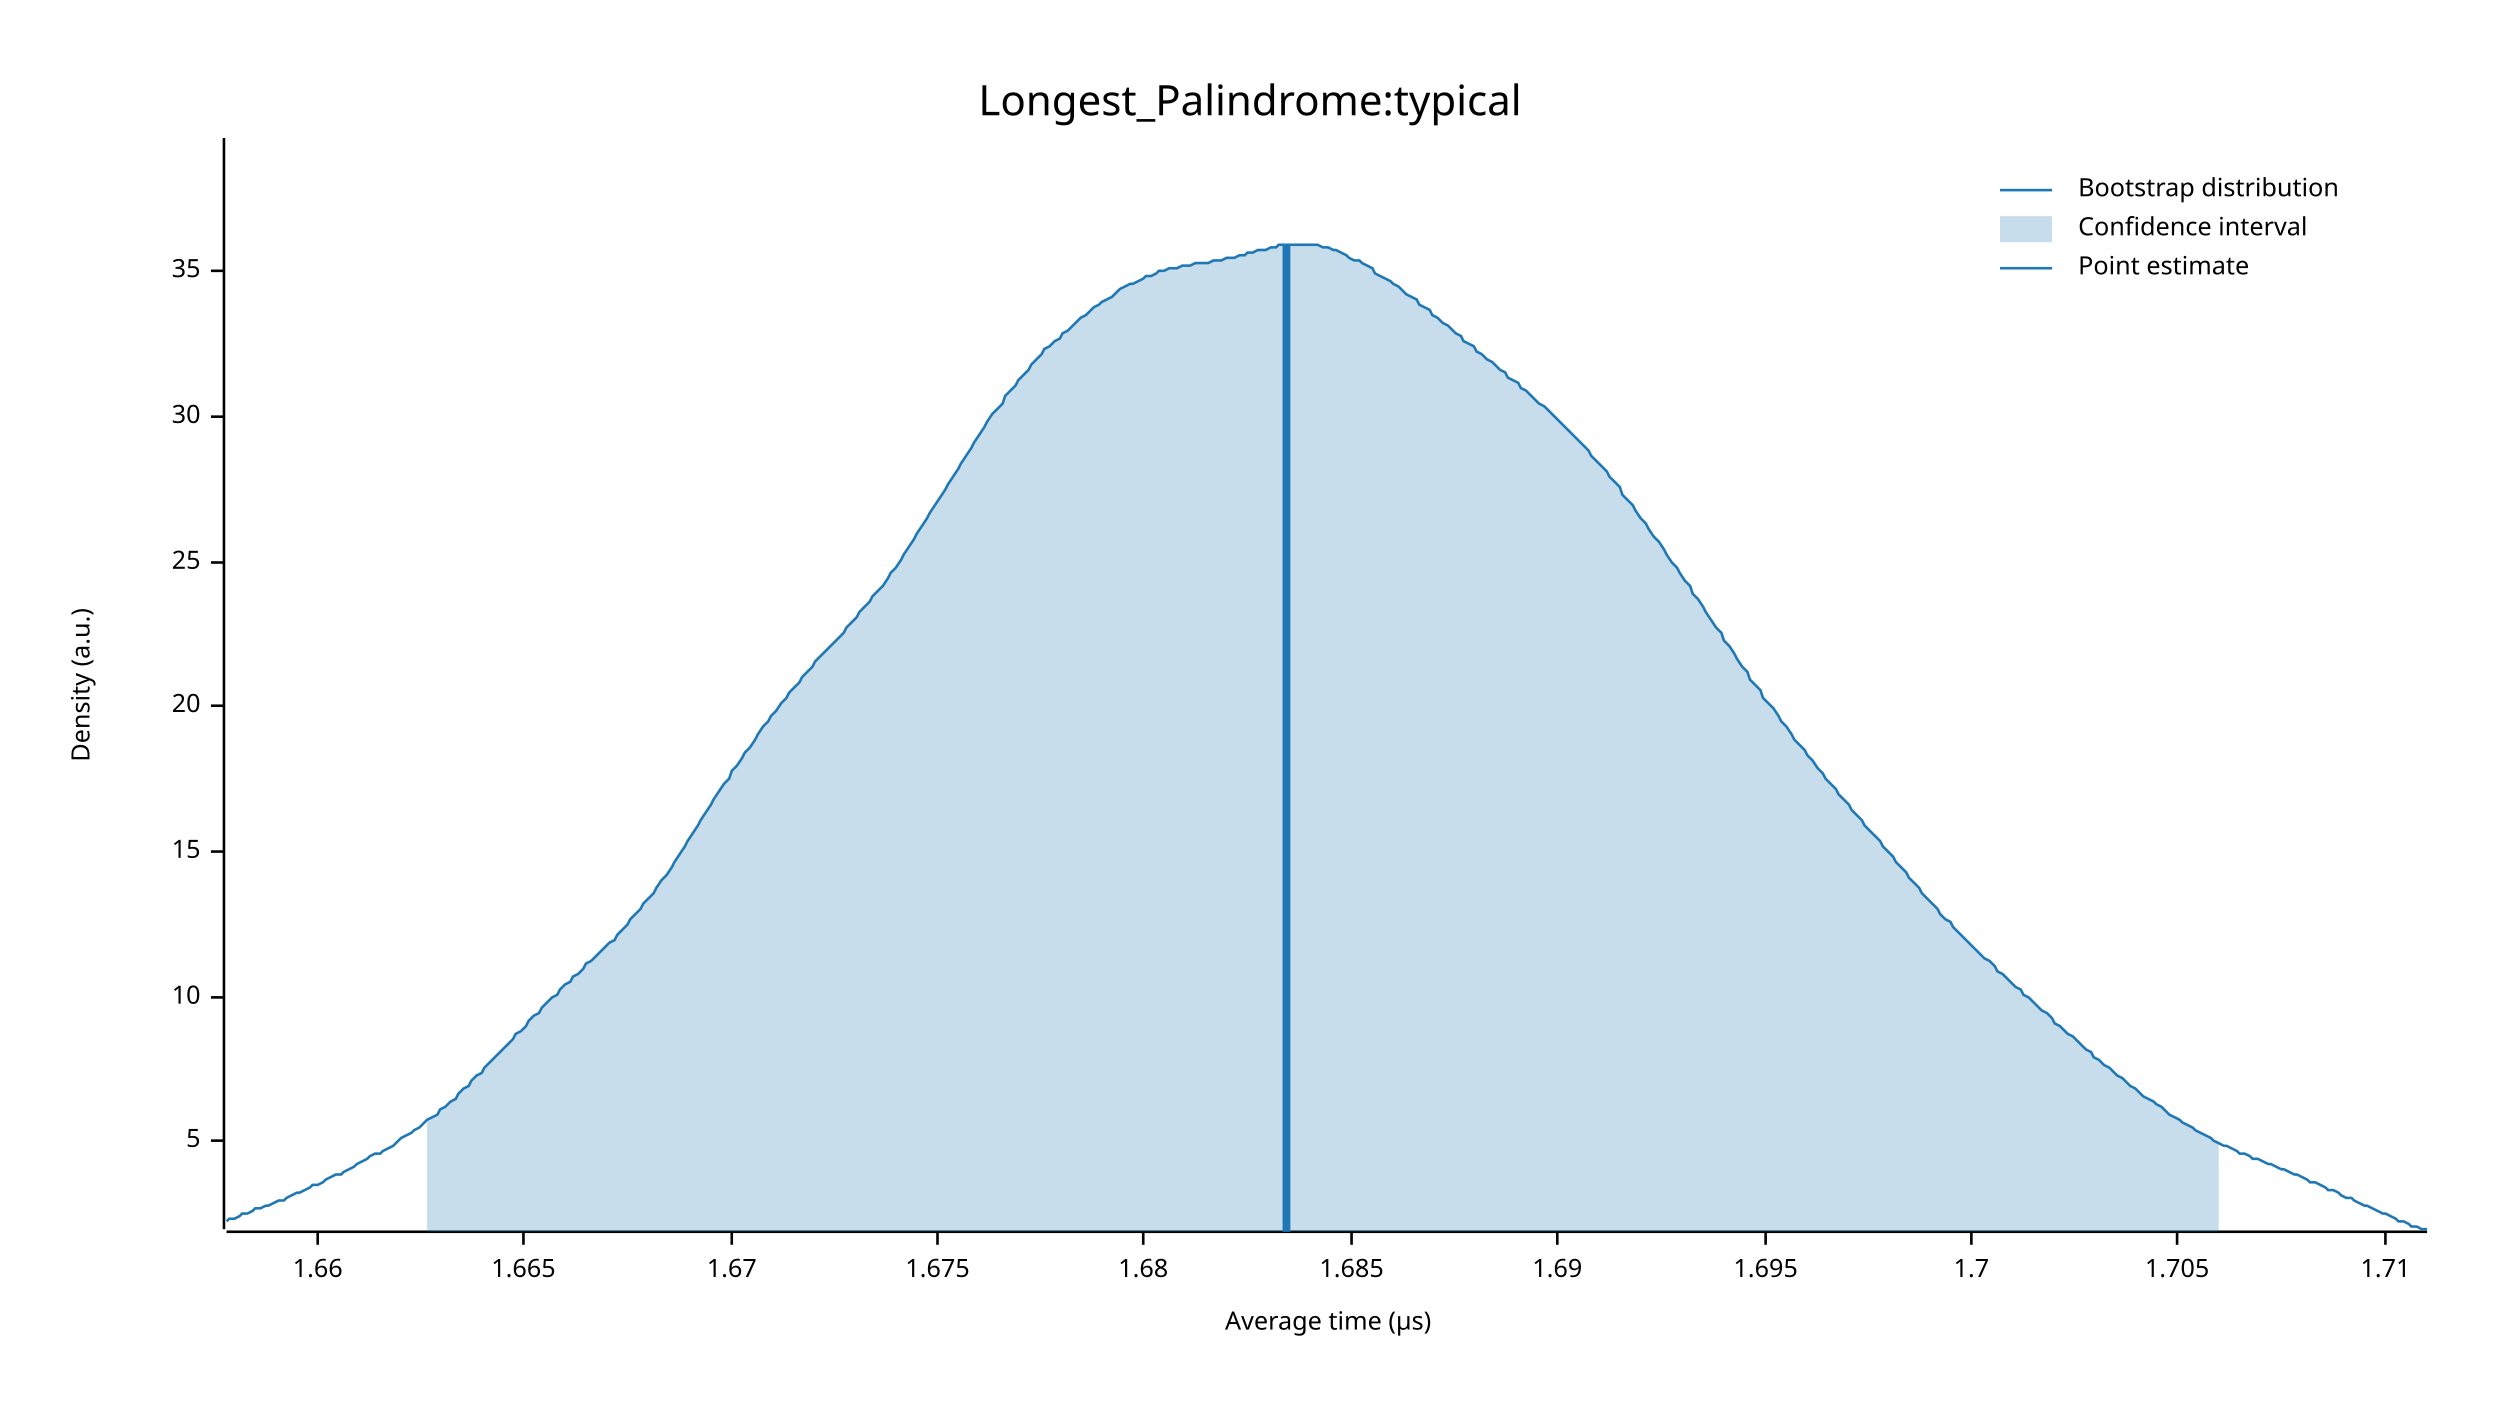
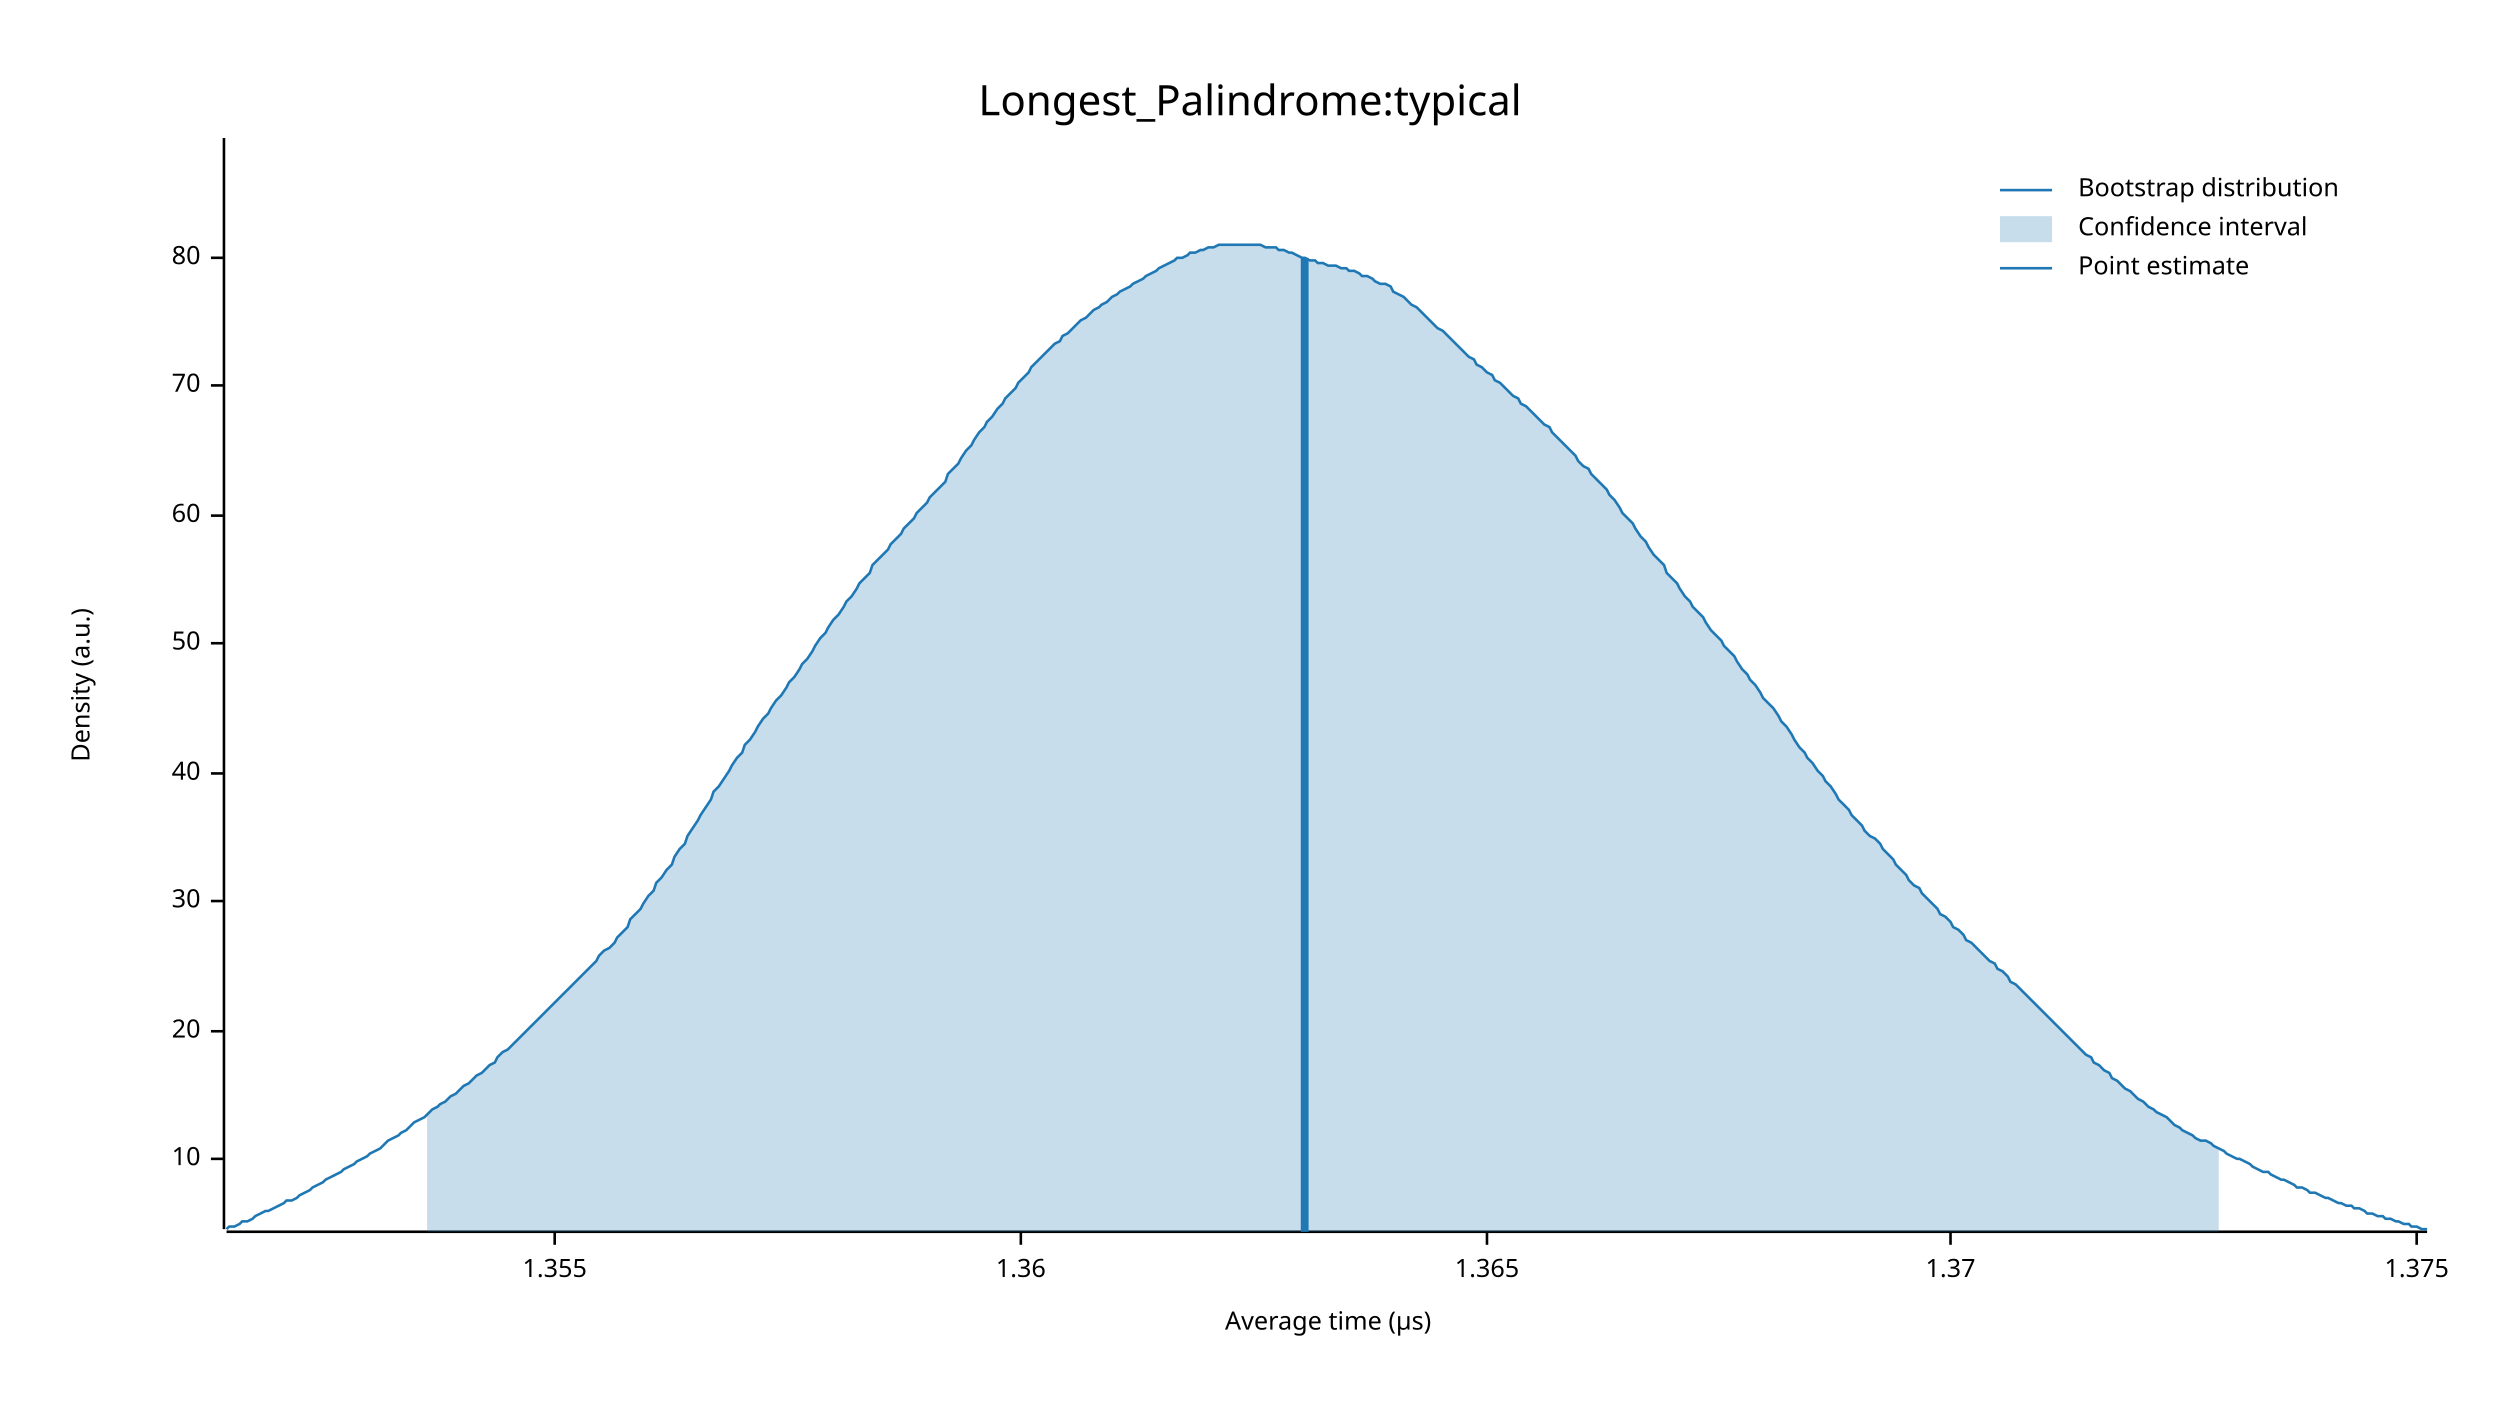
<svg xmlns="http://www.w3.org/2000/svg" width="960" height="540" viewBox="0 0 960 540">
  <text x="480" y="32" dy="0.76em" text-anchor="middle" font-family="sans-serif" font-size="16.129" opacity="1" fill="#000000">
Longest_Palindrome:typical
</text>
  <text x="27" y="263" dy="0.76em" text-anchor="middle" font-family="sans-serif" font-size="9.677" opacity="1" fill="#000000" transform="rotate(270, 27, 263)">
Density (a.u.)
</text>
  <text x="510" y="513" dy="-0.5ex" text-anchor="middle" font-family="sans-serif" font-size="9.677" opacity="1" fill="#000000">
Average time (µs)
</text>
  <polyline fill="none" opacity="1" stroke="#000000" stroke-width="1" points="86,53 86,472 " />
-   <text x="77" y="438" dy="0.5ex" text-anchor="end" font-family="sans-serif" font-size="9.677" opacity="1" fill="#000000">
- 5
- </text>
-   <polyline fill="none" opacity="1" stroke="#000000" stroke-width="1" points="81,438 86,438 " />
-   <text x="77" y="383" dy="0.5ex" text-anchor="end" font-family="sans-serif" font-size="9.677" opacity="1" fill="#000000">
+   <text x="77" y="445" dy="0.5ex" text-anchor="end" font-family="sans-serif" font-size="9.677" opacity="1" fill="#000000">
10
</text>
-   <polyline fill="none" opacity="1" stroke="#000000" stroke-width="1" points="81,383 86,383 " />
-   <text x="77" y="327" dy="0.5ex" text-anchor="end" font-family="sans-serif" font-size="9.677" opacity="1" fill="#000000">
- 15
- </text>
-   <polyline fill="none" opacity="1" stroke="#000000" stroke-width="1" points="81,327 86,327 " />
-   <text x="77" y="271" dy="0.5ex" text-anchor="end" font-family="sans-serif" font-size="9.677" opacity="1" fill="#000000">
+   <polyline fill="none" opacity="1" stroke="#000000" stroke-width="1" points="81,445 86,445 " />
+   <text x="77" y="396" dy="0.5ex" text-anchor="end" font-family="sans-serif" font-size="9.677" opacity="1" fill="#000000">
20
</text>
-   <polyline fill="none" opacity="1" stroke="#000000" stroke-width="1" points="81,271 86,271 " />
-   <text x="77" y="216" dy="0.5ex" text-anchor="end" font-family="sans-serif" font-size="9.677" opacity="1" fill="#000000">
- 25
- </text>
-   <polyline fill="none" opacity="1" stroke="#000000" stroke-width="1" points="81,216 86,216 " />
-   <text x="77" y="160" dy="0.5ex" text-anchor="end" font-family="sans-serif" font-size="9.677" opacity="1" fill="#000000">
+   <polyline fill="none" opacity="1" stroke="#000000" stroke-width="1" points="81,396 86,396 " />
+   <text x="77" y="346" dy="0.5ex" text-anchor="end" font-family="sans-serif" font-size="9.677" opacity="1" fill="#000000">
30
</text>
-   <polyline fill="none" opacity="1" stroke="#000000" stroke-width="1" points="81,160 86,160 " />
-   <text x="77" y="104" dy="0.5ex" text-anchor="end" font-family="sans-serif" font-size="9.677" opacity="1" fill="#000000">
- 35
+   <polyline fill="none" opacity="1" stroke="#000000" stroke-width="1" points="81,346 86,346 " />
+   <text x="77" y="297" dy="0.5ex" text-anchor="end" font-family="sans-serif" font-size="9.677" opacity="1" fill="#000000">
+ 40
</text>
-   <polyline fill="none" opacity="1" stroke="#000000" stroke-width="1" points="81,104 86,104 " />
+   <polyline fill="none" opacity="1" stroke="#000000" stroke-width="1" points="81,297 86,297 " />
+   <text x="77" y="247" dy="0.5ex" text-anchor="end" font-family="sans-serif" font-size="9.677" opacity="1" fill="#000000">
+ 50
+ </text>
+   <polyline fill="none" opacity="1" stroke="#000000" stroke-width="1" points="81,247 86,247 " />
+   <text x="77" y="198" dy="0.5ex" text-anchor="end" font-family="sans-serif" font-size="9.677" opacity="1" fill="#000000">
+ 60
+ </text>
+   <polyline fill="none" opacity="1" stroke="#000000" stroke-width="1" points="81,198 86,198 " />
+   <text x="77" y="148" dy="0.5ex" text-anchor="end" font-family="sans-serif" font-size="9.677" opacity="1" fill="#000000">
+ 70
+ </text>
+   <polyline fill="none" opacity="1" stroke="#000000" stroke-width="1" points="81,148 86,148 " />
+   <text x="77" y="99" dy="0.5ex" text-anchor="end" font-family="sans-serif" font-size="9.677" opacity="1" fill="#000000">
+ 80
+ </text>
+   <polyline fill="none" opacity="1" stroke="#000000" stroke-width="1" points="81,99 86,99 " />
  <polyline fill="none" opacity="1" stroke="#000000" stroke-width="1" points="87,473 932,473 " />
-   <text x="122" y="483" dy="0.76em" text-anchor="middle" font-family="sans-serif" font-size="9.677" opacity="1" fill="#000000">
- 1.66
+   <text x="213" y="483" dy="0.76em" text-anchor="middle" font-family="sans-serif" font-size="9.677" opacity="1" fill="#000000">
+ 1.355
</text>
-   <polyline fill="none" opacity="1" stroke="#000000" stroke-width="1" points="122,473 122,478 " />
-   <text x="201" y="483" dy="0.76em" text-anchor="middle" font-family="sans-serif" font-size="9.677" opacity="1" fill="#000000">
- 1.665
+   <polyline fill="none" opacity="1" stroke="#000000" stroke-width="1" points="213,473 213,478 " />
+   <text x="392" y="483" dy="0.76em" text-anchor="middle" font-family="sans-serif" font-size="9.677" opacity="1" fill="#000000">
+ 1.36
</text>
-   <polyline fill="none" opacity="1" stroke="#000000" stroke-width="1" points="201,473 201,478 " />
-   <text x="281" y="483" dy="0.76em" text-anchor="middle" font-family="sans-serif" font-size="9.677" opacity="1" fill="#000000">
- 1.67
+   <polyline fill="none" opacity="1" stroke="#000000" stroke-width="1" points="392,473 392,478 " />
+   <text x="571" y="483" dy="0.76em" text-anchor="middle" font-family="sans-serif" font-size="9.677" opacity="1" fill="#000000">
+ 1.365
</text>
-   <polyline fill="none" opacity="1" stroke="#000000" stroke-width="1" points="281,473 281,478 " />
-   <text x="360" y="483" dy="0.76em" text-anchor="middle" font-family="sans-serif" font-size="9.677" opacity="1" fill="#000000">
- 1.675
+   <polyline fill="none" opacity="1" stroke="#000000" stroke-width="1" points="571,473 571,478 " />
+   <text x="749" y="483" dy="0.76em" text-anchor="middle" font-family="sans-serif" font-size="9.677" opacity="1" fill="#000000">
+ 1.37
</text>
-   <polyline fill="none" opacity="1" stroke="#000000" stroke-width="1" points="360,473 360,478 " />
-   <text x="439" y="483" dy="0.76em" text-anchor="middle" font-family="sans-serif" font-size="9.677" opacity="1" fill="#000000">
- 1.68
+   <polyline fill="none" opacity="1" stroke="#000000" stroke-width="1" points="749,473 749,478 " />
+   <text x="928" y="483" dy="0.76em" text-anchor="middle" font-family="sans-serif" font-size="9.677" opacity="1" fill="#000000">
+ 1.375
</text>
-   <polyline fill="none" opacity="1" stroke="#000000" stroke-width="1" points="439,473 439,478 " />
-   <text x="519" y="483" dy="0.76em" text-anchor="middle" font-family="sans-serif" font-size="9.677" opacity="1" fill="#000000">
- 1.685
- </text>
-   <polyline fill="none" opacity="1" stroke="#000000" stroke-width="1" points="519,473 519,478 " />
-   <text x="598" y="483" dy="0.76em" text-anchor="middle" font-family="sans-serif" font-size="9.677" opacity="1" fill="#000000">
- 1.69
- </text>
-   <polyline fill="none" opacity="1" stroke="#000000" stroke-width="1" points="598,473 598,478 " />
-   <text x="678" y="483" dy="0.76em" text-anchor="middle" font-family="sans-serif" font-size="9.677" opacity="1" fill="#000000">
- 1.695
- </text>
-   <polyline fill="none" opacity="1" stroke="#000000" stroke-width="1" points="678,473 678,478 " />
-   <text x="757" y="483" dy="0.76em" text-anchor="middle" font-family="sans-serif" font-size="9.677" opacity="1" fill="#000000">
- 1.7
- </text>
-   <polyline fill="none" opacity="1" stroke="#000000" stroke-width="1" points="757,473 757,478 " />
-   <text x="836" y="483" dy="0.76em" text-anchor="middle" font-family="sans-serif" font-size="9.677" opacity="1" fill="#000000">
- 1.705
- </text>
-   <polyline fill="none" opacity="1" stroke="#000000" stroke-width="1" points="836,473 836,478 " />
-   <text x="916" y="483" dy="0.76em" text-anchor="middle" font-family="sans-serif" font-size="9.677" opacity="1" fill="#000000">
- 1.71
- </text>
-   <polyline fill="none" opacity="1" stroke="#000000" stroke-width="1" points="916,473 916,478 " />
-   <polyline fill="none" opacity="1" stroke="#1F78B4" stroke-width="1" points="87,469 88,468 90,468 92,467 93,466 95,466 97,465 98,464 100,464 102,463 103,463 105,462 107,461 109,461 110,460 112,459 114,458 115,458 117,457 119,456 120,455 122,455 124,454 125,453 127,452 129,451 131,451 132,450 134,449 136,448 137,447 139,446 141,445 142,444 144,443 146,443 147,442 149,441 151,440 153,438 154,437 156,436 158,435 159,434 161,433 163,431 164,430 166,429 168,428 169,426 171,425 173,423 175,422 176,420 178,418 180,417 181,415 183,413 185,412 186,410 188,408 190,406 191,405 193,403 195,401 197,399 198,397 200,396 202,394 203,392 205,390 207,389 208,387 210,385 212,383 214,382 215,380 217,378 219,377 220,375 222,374 224,372 225,370 227,369 229,367 230,366 232,364 234,362 236,361 237,359 239,357 241,355 242,353 244,351 246,349 247,347 249,345 251,343 252,341 254,338 256,336 258,333 259,331 261,328 263,325 264,323 266,320 268,317 269,315 271,312 273,309 274,307 276,304 278,301 280,299 281,296 283,294 285,291 286,289 288,287 290,284 291,282 293,279 295,277 296,275 298,273 300,270 302,268 303,266 305,264 307,262 308,260 310,258 312,256 313,254 315,252 317,250 318,249 320,247 322,245 324,243 325,241 327,239 329,237 330,235 332,233 334,231 335,229 337,227 339,225 341,222 342,220 344,218 346,215 347,213 349,210 351,207 352,205 354,202 356,199 357,197 359,194 361,191 363,188 364,186 366,183 368,180 369,178 371,175 373,172 374,170 376,167 378,164 379,162 381,159 383,157 385,155 386,152 388,150 390,148 391,146 393,144 395,142 396,140 398,138 400,136 401,134 403,133 405,131 407,130 408,128 410,127 412,125 413,124 415,122 417,121 418,120 420,118 422,117 423,116 425,115 427,114 429,112 430,111 432,110 434,109 435,109 437,108 439,107 440,106 442,106 444,105 445,104 447,104 449,103 451,103 452,103 454,102 456,102 457,102 459,101 461,101 462,101 464,101 466,100 468,100 469,100 471,99 473,99 474,99 476,98 478,98 479,97 481,97 483,96 484,96 486,96 488,95 490,95 491,94 493,94 495,94 496,94 498,94 500,94 501,94 503,94 505,94 506,94 508,95 510,95 512,96 513,96 515,97 517,98 518,99 520,100 522,100 523,101 525,102 527,103 528,105 530,106 532,107 534,108 535,109 537,110 539,112 540,113 542,114 544,115 545,117 547,118 549,119 550,121 552,122 554,124 556,125 557,126 559,128 561,129 562,131 564,132 566,133 567,135 569,136 571,138 573,139 574,140 576,142 578,143 579,145 581,146 583,147 584,149 586,150 588,152 589,153 591,155 593,156 595,158 596,159 598,161 600,163 601,164 603,166 605,168 606,169 608,171 610,173 611,175 613,177 615,179 617,181 618,183 620,185 622,187 623,190 625,192 627,194 628,196 630,199 632,201 633,203 635,206 637,208 639,211 640,213 642,216 644,218 645,220 647,223 649,225 650,228 652,230 654,233 655,235 657,238 659,241 661,243 662,246 664,248 666,251 667,253 669,256 671,258 672,261 674,263 676,265 677,268 679,270 681,272 683,275 684,277 686,279 688,282 689,284 691,286 693,288 694,290 696,292 698,295 700,297 701,299 703,301 705,303 706,305 708,307 710,309 711,311 713,313 715,315 716,317 718,319 720,321 722,323 723,325 725,327 727,329 728,331 730,333 732,335 733,337 735,339 737,341 738,343 740,345 742,347 744,349 745,351 747,353 749,354 750,356 752,358 754,360 755,361 757,363 759,365 760,366 762,368 764,369 766,371 767,373 769,374 771,376 772,377 774,379 776,380 777,382 779,383 781,385 782,386 784,388 786,389 788,391 789,393 791,394 793,396 794,397 796,398 798,400 799,401 801,403 803,404 804,406 806,407 808,409 810,410 811,411 813,413 815,414 816,415 818,417 820,418 821,419 823,421 825,422 827,423 828,424 830,425 832,427 833,428 835,429 837,430 838,431 840,432 842,433 843,434 845,435 847,436 849,437 850,438 852,439 854,440 855,440 857,441 859,442 860,443 862,443 864,444 865,445 867,445 869,446 871,447 872,447 874,448 876,449 877,449 879,450 881,451 882,451 884,452 886,453 887,454 889,454 891,455 893,456 894,457 896,457 898,458 899,459 901,460 903,460 904,461 906,462 908,463 909,463 911,464 913,465 915,466 916,466 918,467 920,468 921,469 923,469 925,470 926,471 928,471 930,472 932,472 " />
-   <polygon opacity="0.25" fill="#1F78B4" points="164,430 166,429 168,428 169,426 171,425 173,423 175,422 176,420 178,418 180,417 181,415 183,413 185,412 186,410 188,408 190,406 191,405 193,403 195,401 197,399 198,397 200,396 202,394 203,392 205,390 207,389 208,387 210,385 212,383 214,382 215,380 217,378 219,377 220,375 222,374 224,372 225,370 227,369 229,367 230,366 232,364 234,362 236,361 237,359 239,357 241,355 242,353 244,351 246,349 247,347 249,345 251,343 252,341 254,338 256,336 258,333 259,331 261,328 263,325 264,323 266,320 268,317 269,315 271,312 273,309 274,307 276,304 278,301 280,299 281,296 283,294 285,291 286,289 288,287 290,284 291,282 293,279 295,277 296,275 298,273 300,270 302,268 303,266 305,264 307,262 308,260 310,258 312,256 313,254 315,252 317,250 318,249 320,247 322,245 324,243 325,241 327,239 329,237 330,235 332,233 334,231 335,229 337,227 339,225 341,222 342,220 344,218 346,215 347,213 349,210 351,207 352,205 354,202 356,199 357,197 359,194 361,191 363,188 364,186 366,183 368,180 369,178 371,175 373,172 374,170 376,167 378,164 379,162 381,159 383,157 385,155 386,152 388,150 390,148 391,146 393,144 395,142 396,140 398,138 400,136 401,134 403,133 405,131 407,130 408,128 410,127 412,125 413,124 415,122 417,121 418,120 420,118 422,117 423,116 425,115 427,114 429,112 430,111 432,110 434,109 435,109 437,108 439,107 440,106 442,106 444,105 445,104 447,104 449,103 451,103 452,103 454,102 456,102 457,102 459,101 461,101 462,101 464,101 466,100 468,100 469,100 471,99 473,99 474,99 476,98 478,98 479,97 481,97 483,96 484,96 486,96 488,95 490,95 491,94 493,94 495,94 496,94 498,94 500,94 501,94 503,94 505,94 506,94 508,95 510,95 512,96 513,96 515,97 517,98 518,99 520,100 522,100 523,101 525,102 527,103 528,105 530,106 532,107 534,108 535,109 537,110 539,112 540,113 542,114 544,115 545,117 547,118 549,119 550,121 552,122 554,124 556,125 557,126 559,128 561,129 562,131 564,132 566,133 567,135 569,136 571,138 573,139 574,140 576,142 578,143 579,145 581,146 583,147 584,149 586,150 588,152 589,153 591,155 593,156 595,158 596,159 598,161 600,163 601,164 603,166 605,168 606,169 608,171 610,173 611,175 613,177 615,179 617,181 618,183 620,185 622,187 623,190 625,192 627,194 628,196 630,199 632,201 633,203 635,206 637,208 639,211 640,213 642,216 644,218 645,220 647,223 649,225 650,228 652,230 654,233 655,235 657,238 659,241 661,243 662,246 664,248 666,251 667,253 669,256 671,258 672,261 674,263 676,265 677,268 679,270 681,272 683,275 684,277 686,279 688,282 689,284 691,286 693,288 694,290 696,292 698,295 700,297 701,299 703,301 705,303 706,305 708,307 710,309 711,311 713,313 715,315 716,317 718,319 720,321 722,323 723,325 725,327 727,329 728,331 730,333 732,335 733,337 735,339 737,341 738,343 740,345 742,347 744,349 745,351 747,353 749,354 750,356 752,358 754,360 755,361 757,363 759,365 760,366 762,368 764,369 766,371 767,373 769,374 771,376 772,377 774,379 776,380 777,382 779,383 781,385 782,386 784,388 786,389 788,391 789,393 791,394 793,396 794,397 796,398 798,400 799,401 801,403 803,404 804,406 806,407 808,409 810,410 811,411 813,413 815,414 816,415 818,417 820,418 821,419 823,421 825,422 827,423 828,424 830,425 832,427 833,428 835,429 837,430 838,431 840,432 842,433 843,434 845,435 847,436 849,437 850,438 852,439 852,473 164,473 " />
-   <polyline fill="none" opacity="1" stroke="#1F78B4" stroke-width="3" points="494,473 494,94 " />
+   <polyline fill="none" opacity="1" stroke="#000000" stroke-width="1" points="928,473 928,478 " />
+   <polyline fill="none" opacity="1" stroke="#1F78B4" stroke-width="1" points="87,472 88,471 90,471 92,470 93,469 95,469 97,468 98,467 100,466 102,465 103,465 105,464 107,463 109,462 110,461 112,461 114,460 115,459 117,458 119,457 120,456 122,455 124,454 125,453 127,452 129,451 131,450 132,449 134,448 136,447 137,446 139,445 141,444 142,443 144,442 146,441 147,440 149,438 151,437 153,436 154,435 156,434 158,432 159,431 161,430 163,429 164,428 166,426 168,425 169,424 171,423 173,421 175,420 176,419 178,417 180,416 181,415 183,413 185,412 186,411 188,409 190,408 191,406 193,404 195,403 197,401 198,400 200,398 202,396 203,395 205,393 207,391 208,390 210,388 212,386 214,384 215,383 217,381 219,379 220,378 222,376 224,374 225,373 227,371 229,369 230,367 232,365 234,364 236,362 237,360 239,358 241,356 242,353 244,351 246,349 247,347 249,344 251,342 252,339 254,337 256,334 258,332 259,329 261,326 263,324 264,321 266,318 268,315 269,313 271,310 273,307 274,304 276,302 278,299 280,296 281,294 283,291 285,289 286,286 288,284 290,281 291,279 293,276 295,274 296,272 298,269 300,267 302,264 303,262 305,260 307,257 308,255 310,253 312,250 313,248 315,245 317,243 318,241 320,238 322,236 324,233 325,231 327,229 329,226 330,224 332,222 334,220 335,217 337,215 339,213 341,211 342,209 344,207 346,205 347,203 349,201 351,199 352,197 354,195 356,193 357,191 359,189 361,187 363,185 364,182 366,180 368,178 369,176 371,173 373,171 374,169 376,166 378,164 379,162 381,160 383,157 385,155 386,153 388,151 390,149 391,147 393,145 395,143 396,141 398,139 400,137 401,136 403,134 405,132 407,131 408,129 410,128 412,126 413,125 415,123 417,122 418,121 420,119 422,118 423,117 425,116 427,114 429,113 430,112 432,111 434,110 435,109 437,108 439,107 440,106 442,105 444,104 445,103 447,102 449,101 451,100 452,99 454,99 456,98 457,97 459,97 461,96 462,96 464,95 466,95 468,94 469,94 471,94 473,94 474,94 476,94 478,94 479,94 481,94 483,94 484,94 486,95 488,95 490,95 491,96 493,96 495,97 496,97 498,98 500,99 501,99 503,100 505,100 506,101 508,101 510,102 512,102 513,102 515,103 517,103 518,104 520,104 522,105 523,106 525,106 527,107 528,108 530,109 532,109 534,110 535,112 537,113 539,114 540,115 542,117 544,118 545,119 547,121 549,123 550,124 552,126 554,127 556,129 557,130 559,132 561,134 562,135 564,137 566,138 567,140 569,141 571,143 573,144 574,146 576,147 578,149 579,150 581,152 583,153 584,155 586,156 588,158 589,159 591,161 593,163 595,164 596,166 598,168 600,170 601,171 603,173 605,175 606,177 608,179 610,180 611,182 613,184 615,186 617,188 618,190 620,192 622,195 623,197 625,199 627,201 628,203 630,206 632,208 633,210 635,213 637,215 639,217 640,220 642,222 644,224 645,226 647,229 649,231 650,233 652,235 654,237 655,239 657,242 659,244 661,246 662,248 664,250 666,252 667,254 669,257 671,259 672,261 674,263 676,266 677,268 679,270 681,272 683,275 684,277 686,279 688,282 689,284 691,287 693,289 694,291 696,293 698,296 700,298 701,300 703,302 705,305 706,307 708,309 710,311 711,313 713,315 715,317 716,319 718,321 720,322 722,324 723,326 725,328 727,330 728,332 730,334 732,336 733,338 735,340 737,341 738,343 740,345 742,347 744,349 745,351 747,352 749,354 750,356 752,357 754,359 755,361 757,362 759,364 760,365 762,367 764,369 766,370 767,372 769,373 771,375 772,377 774,378 776,380 777,381 779,383 781,385 782,386 784,388 786,390 788,392 789,393 791,395 793,397 794,398 796,400 798,402 799,403 801,405 803,406 804,408 806,409 808,411 810,412 811,414 813,415 815,417 816,418 818,419 820,421 821,422 823,423 825,425 827,426 828,427 830,428 832,429 833,430 835,432 837,433 838,434 840,435 842,436 843,437 845,438 847,438 849,439 850,440 852,441 854,442 855,443 857,444 859,445 860,445 862,446 864,447 865,448 867,449 869,450 871,450 872,451 874,452 876,453 877,453 879,454 881,455 882,456 884,456 886,457 887,458 889,458 891,459 893,460 894,460 896,461 898,462 899,462 901,463 903,463 904,464 906,464 908,465 909,466 911,466 913,467 915,467 916,468 918,468 920,469 921,469 923,470 925,470 926,471 928,471 930,472 932,472 " />
+   <polygon opacity="0.25" fill="#1F78B4" points="164,428 166,426 168,425 169,424 171,423 173,421 175,420 176,419 178,417 180,416 181,415 183,413 185,412 186,411 188,409 190,408 191,406 193,404 195,403 197,401 198,400 200,398 202,396 203,395 205,393 207,391 208,390 210,388 212,386 214,384 215,383 217,381 219,379 220,378 222,376 224,374 225,373 227,371 229,369 230,367 232,365 234,364 236,362 237,360 239,358 241,356 242,353 244,351 246,349 247,347 249,344 251,342 252,339 254,337 256,334 258,332 259,329 261,326 263,324 264,321 266,318 268,315 269,313 271,310 273,307 274,304 276,302 278,299 280,296 281,294 283,291 285,289 286,286 288,284 290,281 291,279 293,276 295,274 296,272 298,269 300,267 302,264 303,262 305,260 307,257 308,255 310,253 312,250 313,248 315,245 317,243 318,241 320,238 322,236 324,233 325,231 327,229 329,226 330,224 332,222 334,220 335,217 337,215 339,213 341,211 342,209 344,207 346,205 347,203 349,201 351,199 352,197 354,195 356,193 357,191 359,189 361,187 363,185 364,182 366,180 368,178 369,176 371,173 373,171 374,169 376,166 378,164 379,162 381,160 383,157 385,155 386,153 388,151 390,149 391,147 393,145 395,143 396,141 398,139 400,137 401,136 403,134 405,132 407,131 408,129 410,128 412,126 413,125 415,123 417,122 418,121 420,119 422,118 423,117 425,116 427,114 429,113 430,112 432,111 434,110 435,109 437,108 439,107 440,106 442,105 444,104 445,103 447,102 449,101 451,100 452,99 454,99 456,98 457,97 459,97 461,96 462,96 464,95 466,95 468,94 469,94 471,94 473,94 474,94 476,94 478,94 479,94 481,94 483,94 484,94 486,95 488,95 490,95 491,96 493,96 495,97 496,97 498,98 500,99 501,99 503,100 505,100 506,101 508,101 510,102 512,102 513,102 515,103 517,103 518,104 520,104 522,105 523,106 525,106 527,107 528,108 530,109 532,109 534,110 535,112 537,113 539,114 540,115 542,117 544,118 545,119 547,121 549,123 550,124 552,126 554,127 556,129 557,130 559,132 561,134 562,135 564,137 566,138 567,140 569,141 571,143 573,144 574,146 576,147 578,149 579,150 581,152 583,153 584,155 586,156 588,158 589,159 591,161 593,163 595,164 596,166 598,168 600,170 601,171 603,173 605,175 606,177 608,179 610,180 611,182 613,184 615,186 617,188 618,190 620,192 622,195 623,197 625,199 627,201 628,203 630,206 632,208 633,210 635,213 637,215 639,217 640,220 642,222 644,224 645,226 647,229 649,231 650,233 652,235 654,237 655,239 657,242 659,244 661,246 662,248 664,250 666,252 667,254 669,257 671,259 672,261 674,263 676,266 677,268 679,270 681,272 683,275 684,277 686,279 688,282 689,284 691,287 693,289 694,291 696,293 698,296 700,298 701,300 703,302 705,305 706,307 708,309 710,311 711,313 713,315 715,317 716,319 718,321 720,322 722,324 723,326 725,328 727,330 728,332 730,334 732,336 733,338 735,340 737,341 738,343 740,345 742,347 744,349 745,351 747,352 749,354 750,356 752,357 754,359 755,361 757,362 759,364 760,365 762,367 764,369 766,370 767,372 769,373 771,375 772,377 774,378 776,380 777,381 779,383 781,385 782,386 784,388 786,390 788,392 789,393 791,395 793,397 794,398 796,400 798,402 799,403 801,405 803,406 804,408 806,409 808,411 810,412 811,414 813,415 815,417 816,418 818,419 820,421 821,422 823,423 825,425 827,426 828,427 830,428 832,429 833,430 835,432 837,433 838,434 840,435 842,436 843,437 845,438 847,438 849,439 850,440 852,441 852,473 164,473 " />
+   <polyline fill="none" opacity="1" stroke="#1F78B4" stroke-width="3" points="501,473 501,99 " />
  <text x="798" y="68" dy="0.76em" text-anchor="start" font-family="sans-serif" font-size="9.677" opacity="1" fill="#000000">
Bootstrap distribution
</text>
  <text x="798" y="83" dy="0.76em" text-anchor="start" font-family="sans-serif" font-size="9.677" opacity="1" fill="#000000">
Confidence interval
</text>
  <text x="798" y="98" dy="0.76em" text-anchor="start" font-family="sans-serif" font-size="9.677" opacity="1" fill="#000000">
Point estimate
</text>
  <polyline fill="none" opacity="1" stroke="#1F78B4" stroke-width="1" points="768,73 788,73 " />
  <rect x="768" y="83" width="20" height="10" opacity="0.25" fill="#1F78B4" stroke="none" />
  <polyline fill="none" opacity="1" stroke="#1F78B4" stroke-width="1" points="768,103 788,103 " />
</svg>
